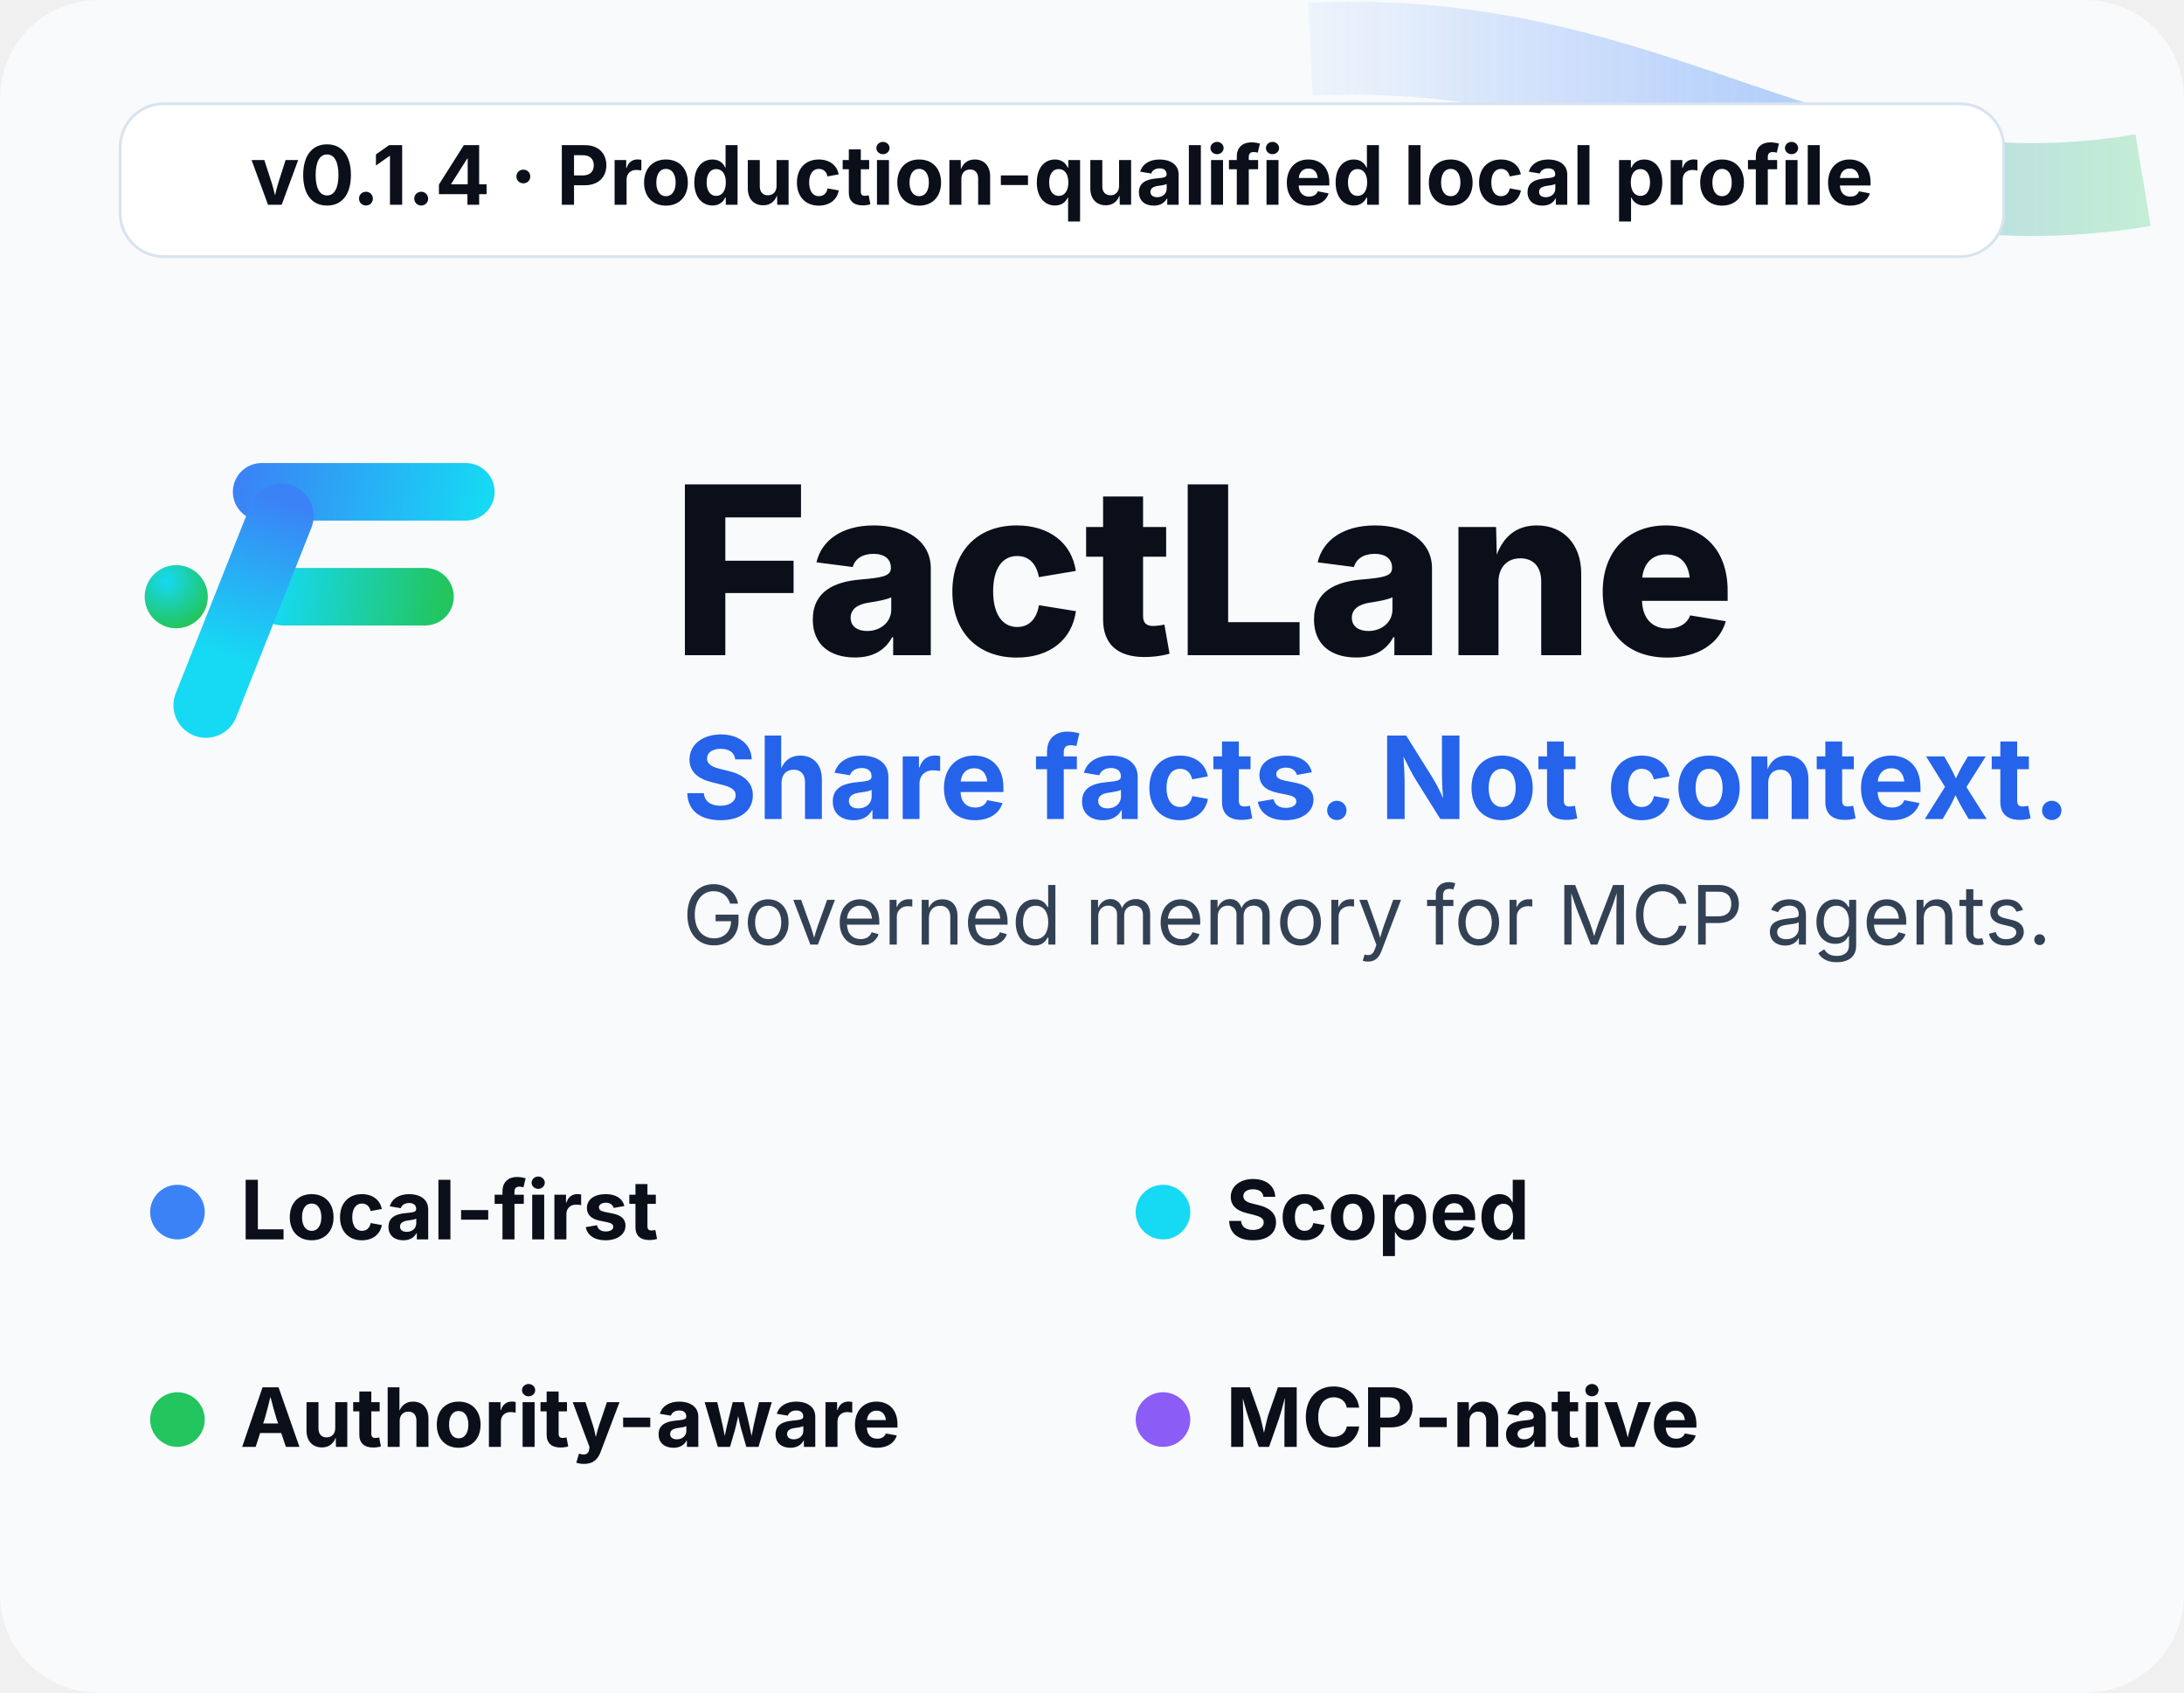
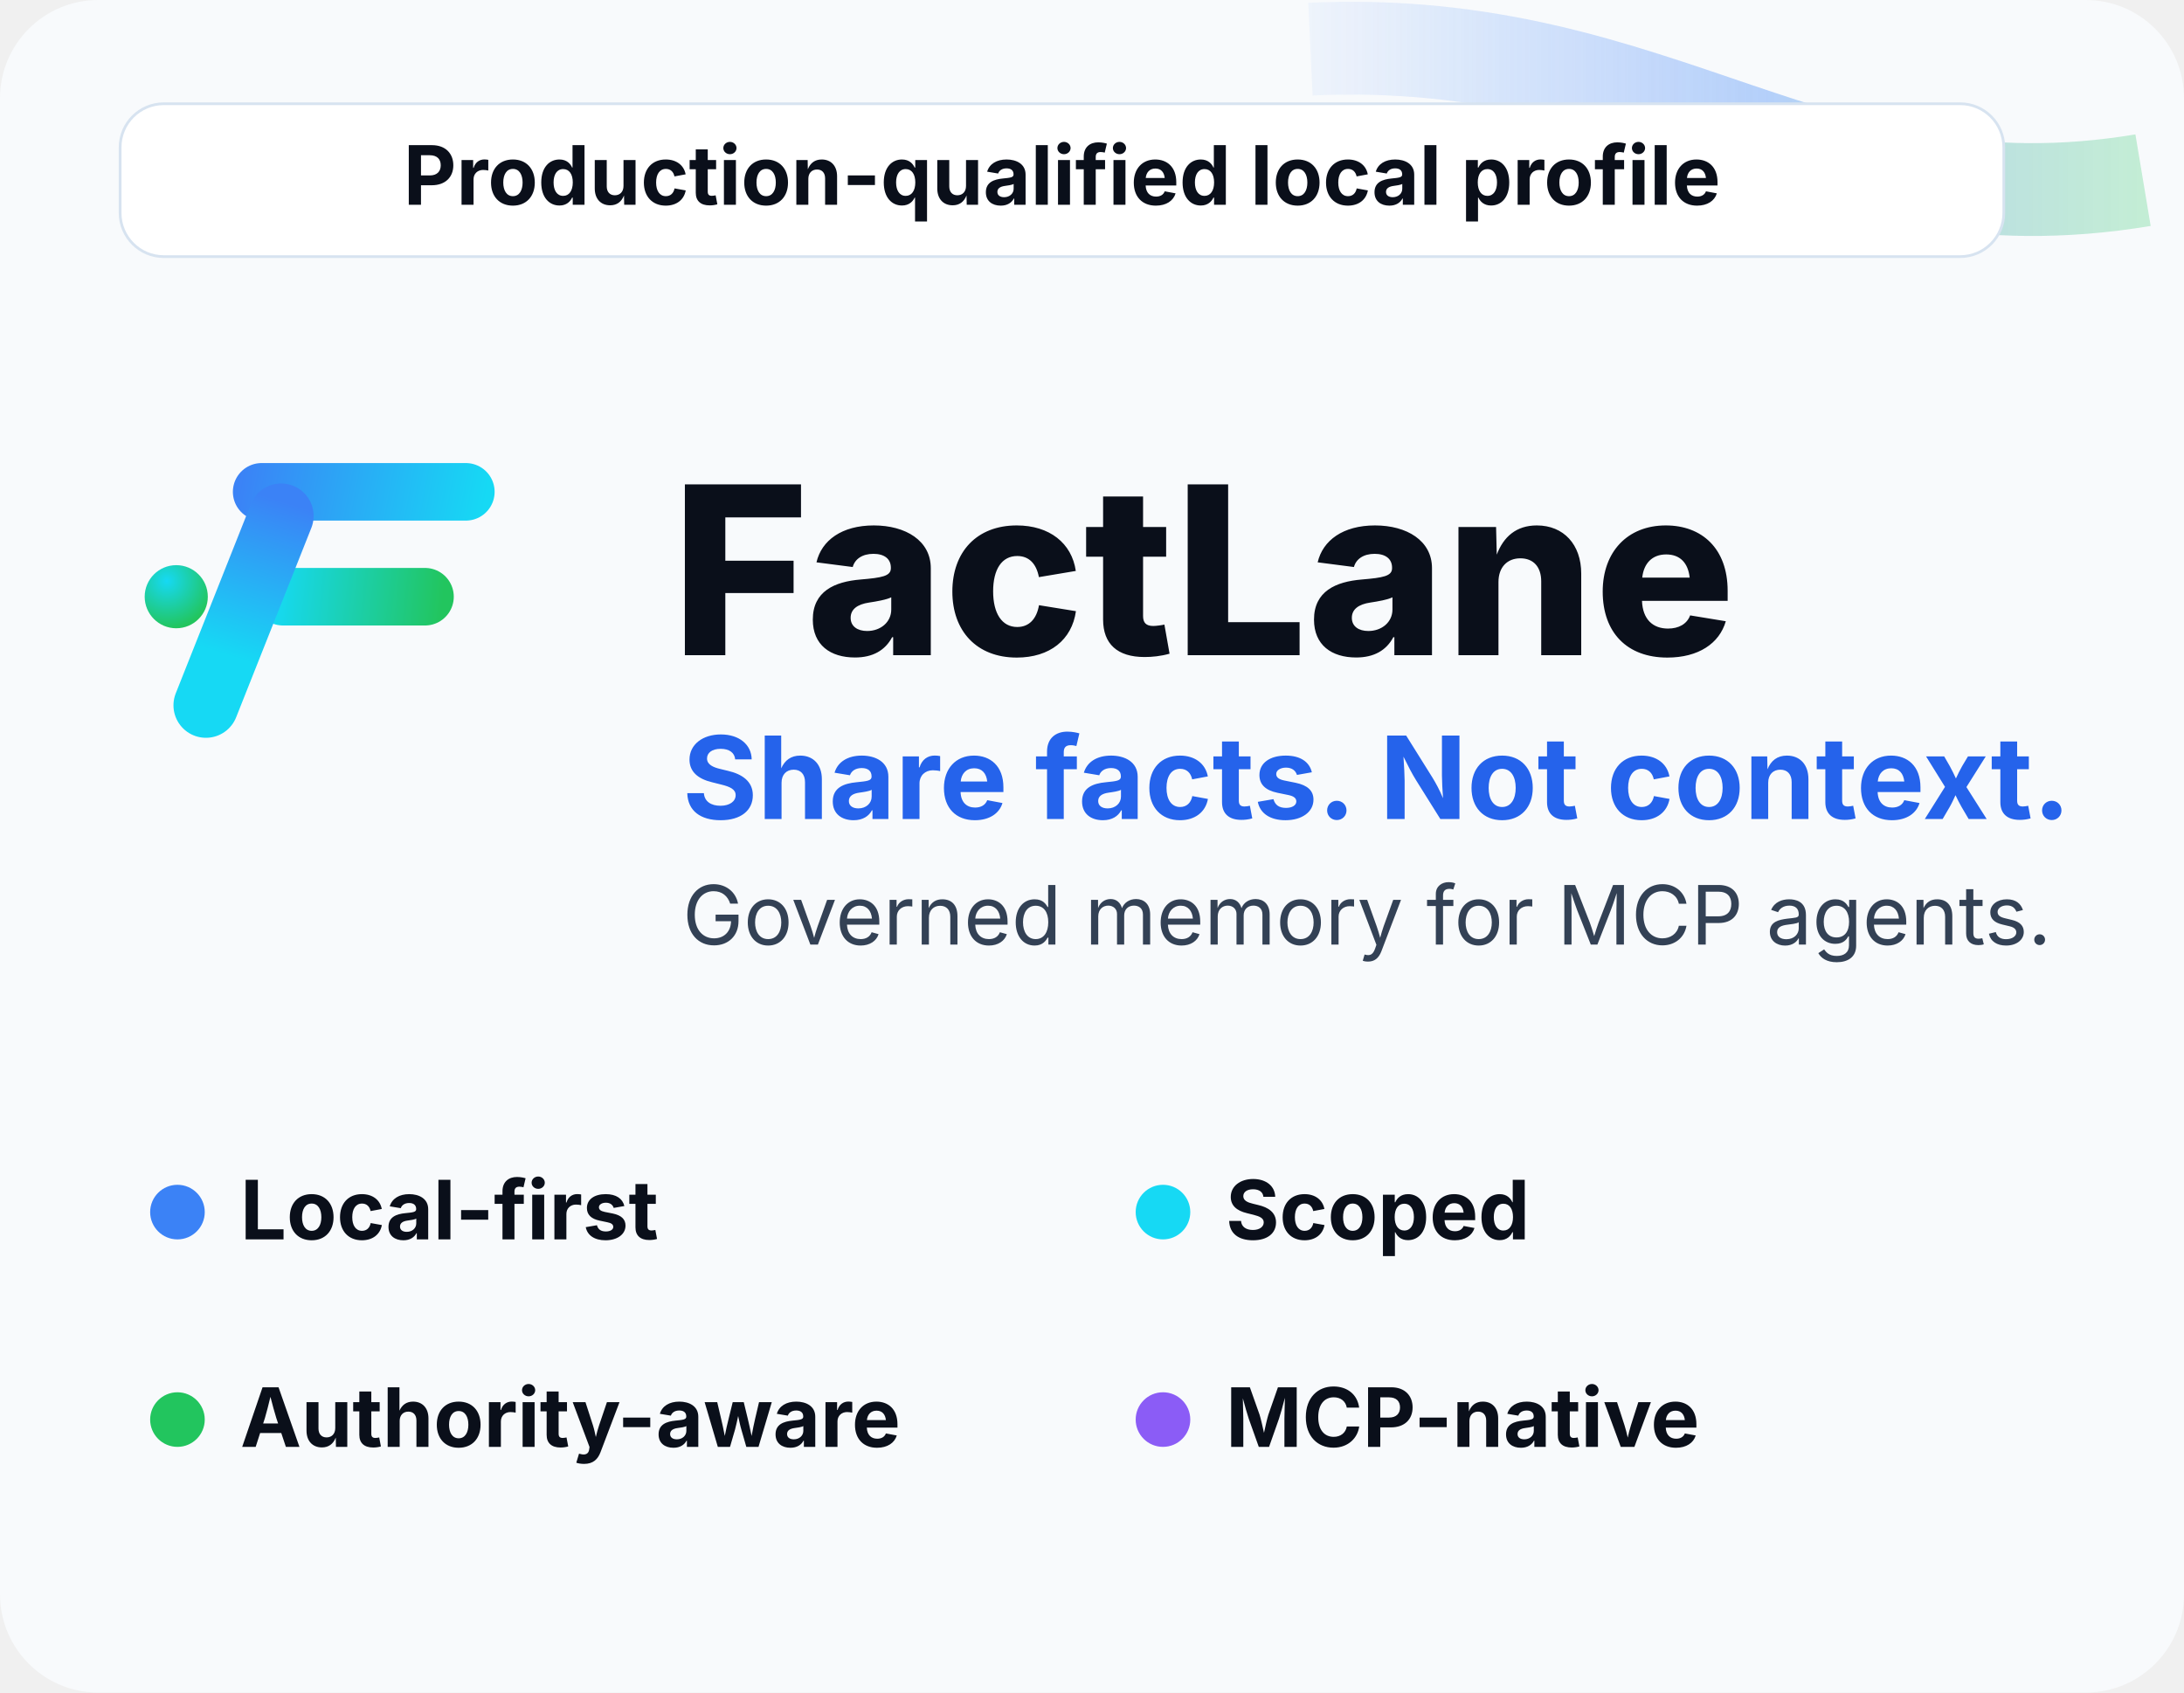
<svg xmlns="http://www.w3.org/2000/svg" viewBox="0 0 800 620">
  <defs>
    <linearGradient id="gTop" gradientUnits="userSpaceOnUse" x1="150" y1="120" x2="410" y2="170">
      <stop offset="0" stop-color="#3B82F6" />
      <stop offset="1" stop-color="#16D9F4" />
    </linearGradient>
    <linearGradient id="gMid" gradientUnits="userSpaceOnUse" x1="190" y1="230" x2="370" y2="250">
      <stop offset="0" stop-color="#16D9F4" />
      <stop offset="1" stop-color="#22C55E" />
    </linearGradient>
    <linearGradient id="gStem" gradientUnits="userSpaceOnUse" x1="185" y1="130" x2="110" y2="370">
      <stop offset="0" stop-color="#3B82F6" />
      <stop offset=".7" stop-color="#16D9F4" />
      <stop offset="1" stop-color="#16D9F4" />
    </linearGradient>
    <radialGradient id="node" cx="35%" cy="25%" r="75%">
      <stop offset="0" stop-color="#16D9F4" />
      <stop offset="1" stop-color="#22C55E" />
    </radialGradient>
    <linearGradient id="wave" x1="0" x2="1">
      <stop stop-color="#3B82F6" stop-opacity=".08" />
      <stop offset=".55" stop-color="#3B82F6" stop-opacity=".55" />
      <stop offset="1" stop-color="#22C55E" stop-opacity=".38" />
    </linearGradient>
  </defs>
  <rect width="800" height="620" rx="36" fill="#F8FAFC" />
  <path d="M480 18 C610 12 665 86 785 66" fill="none" stroke="url(#wave)" stroke-width="34" opacity=".65" />
  <rect x="44" y="38" width="690" height="56" rx="16" fill="#FFFFFF" stroke="#D7E3F0" />
-   <text x="389" y="75" text-anchor="middle" font-family="Inter,Arial,sans-serif" font-size="30" font-weight="700" fill="#0A0F1A">v0.1.4 · Production-qualified local profile</text>
+   <text x="389" y="75" text-anchor="middle" font-family="Inter,Arial,sans-serif" font-size="30" font-weight="700" fill="#0A0F1A">Production-qualified local profile</text>
  <g transform="translate(36 138) scale(.34)">
    <path d="M176 124 H396" fill="none" stroke="url(#gTop)" stroke-width="62" stroke-linecap="round" />
    <path d="M199 237 H352" fill="none" stroke="url(#gMid)" stroke-width="62" stroke-linecap="round" />
    <path d="M197 150 L116 354" fill="none" stroke="url(#gStem)" stroke-width="70" stroke-linecap="round" />
    <circle cx="84" cy="237" r="34" fill="url(#node)" />
  </g>
  <text x="246" y="240" font-family="Inter,Arial,sans-serif" font-size="86" font-weight="800" fill="#0A0F1A">FactLane</text>
  <text x="250" y="300" font-family="Inter,Arial,sans-serif" font-size="42" font-weight="700" fill="#2563EB">Share facts. Not context.</text>
  <text x="250" y="346" font-family="Inter,Arial,sans-serif" font-size="30" fill="#334155">Governed memory for MCP agents.</text>
  <g font-family="Inter,Arial,sans-serif" font-size="30" font-weight="650" fill="#0A0F1A">
    <circle cx="65" cy="444" r="10" fill="#3B82F6" />
    <text x="88" y="454">Local-first</text>
    <circle cx="426" cy="444" r="10" fill="#16D9F4" />
    <text x="449" y="454">Scoped</text>
    <circle cx="65" cy="520" r="10" fill="#22C55E" />
    <text x="88" y="530">Authority-aware</text>
    <circle cx="426" cy="520" r="10" fill="#8B5CF6" />
    <text x="449" y="530">MCP-native</text>
  </g>
</svg>
